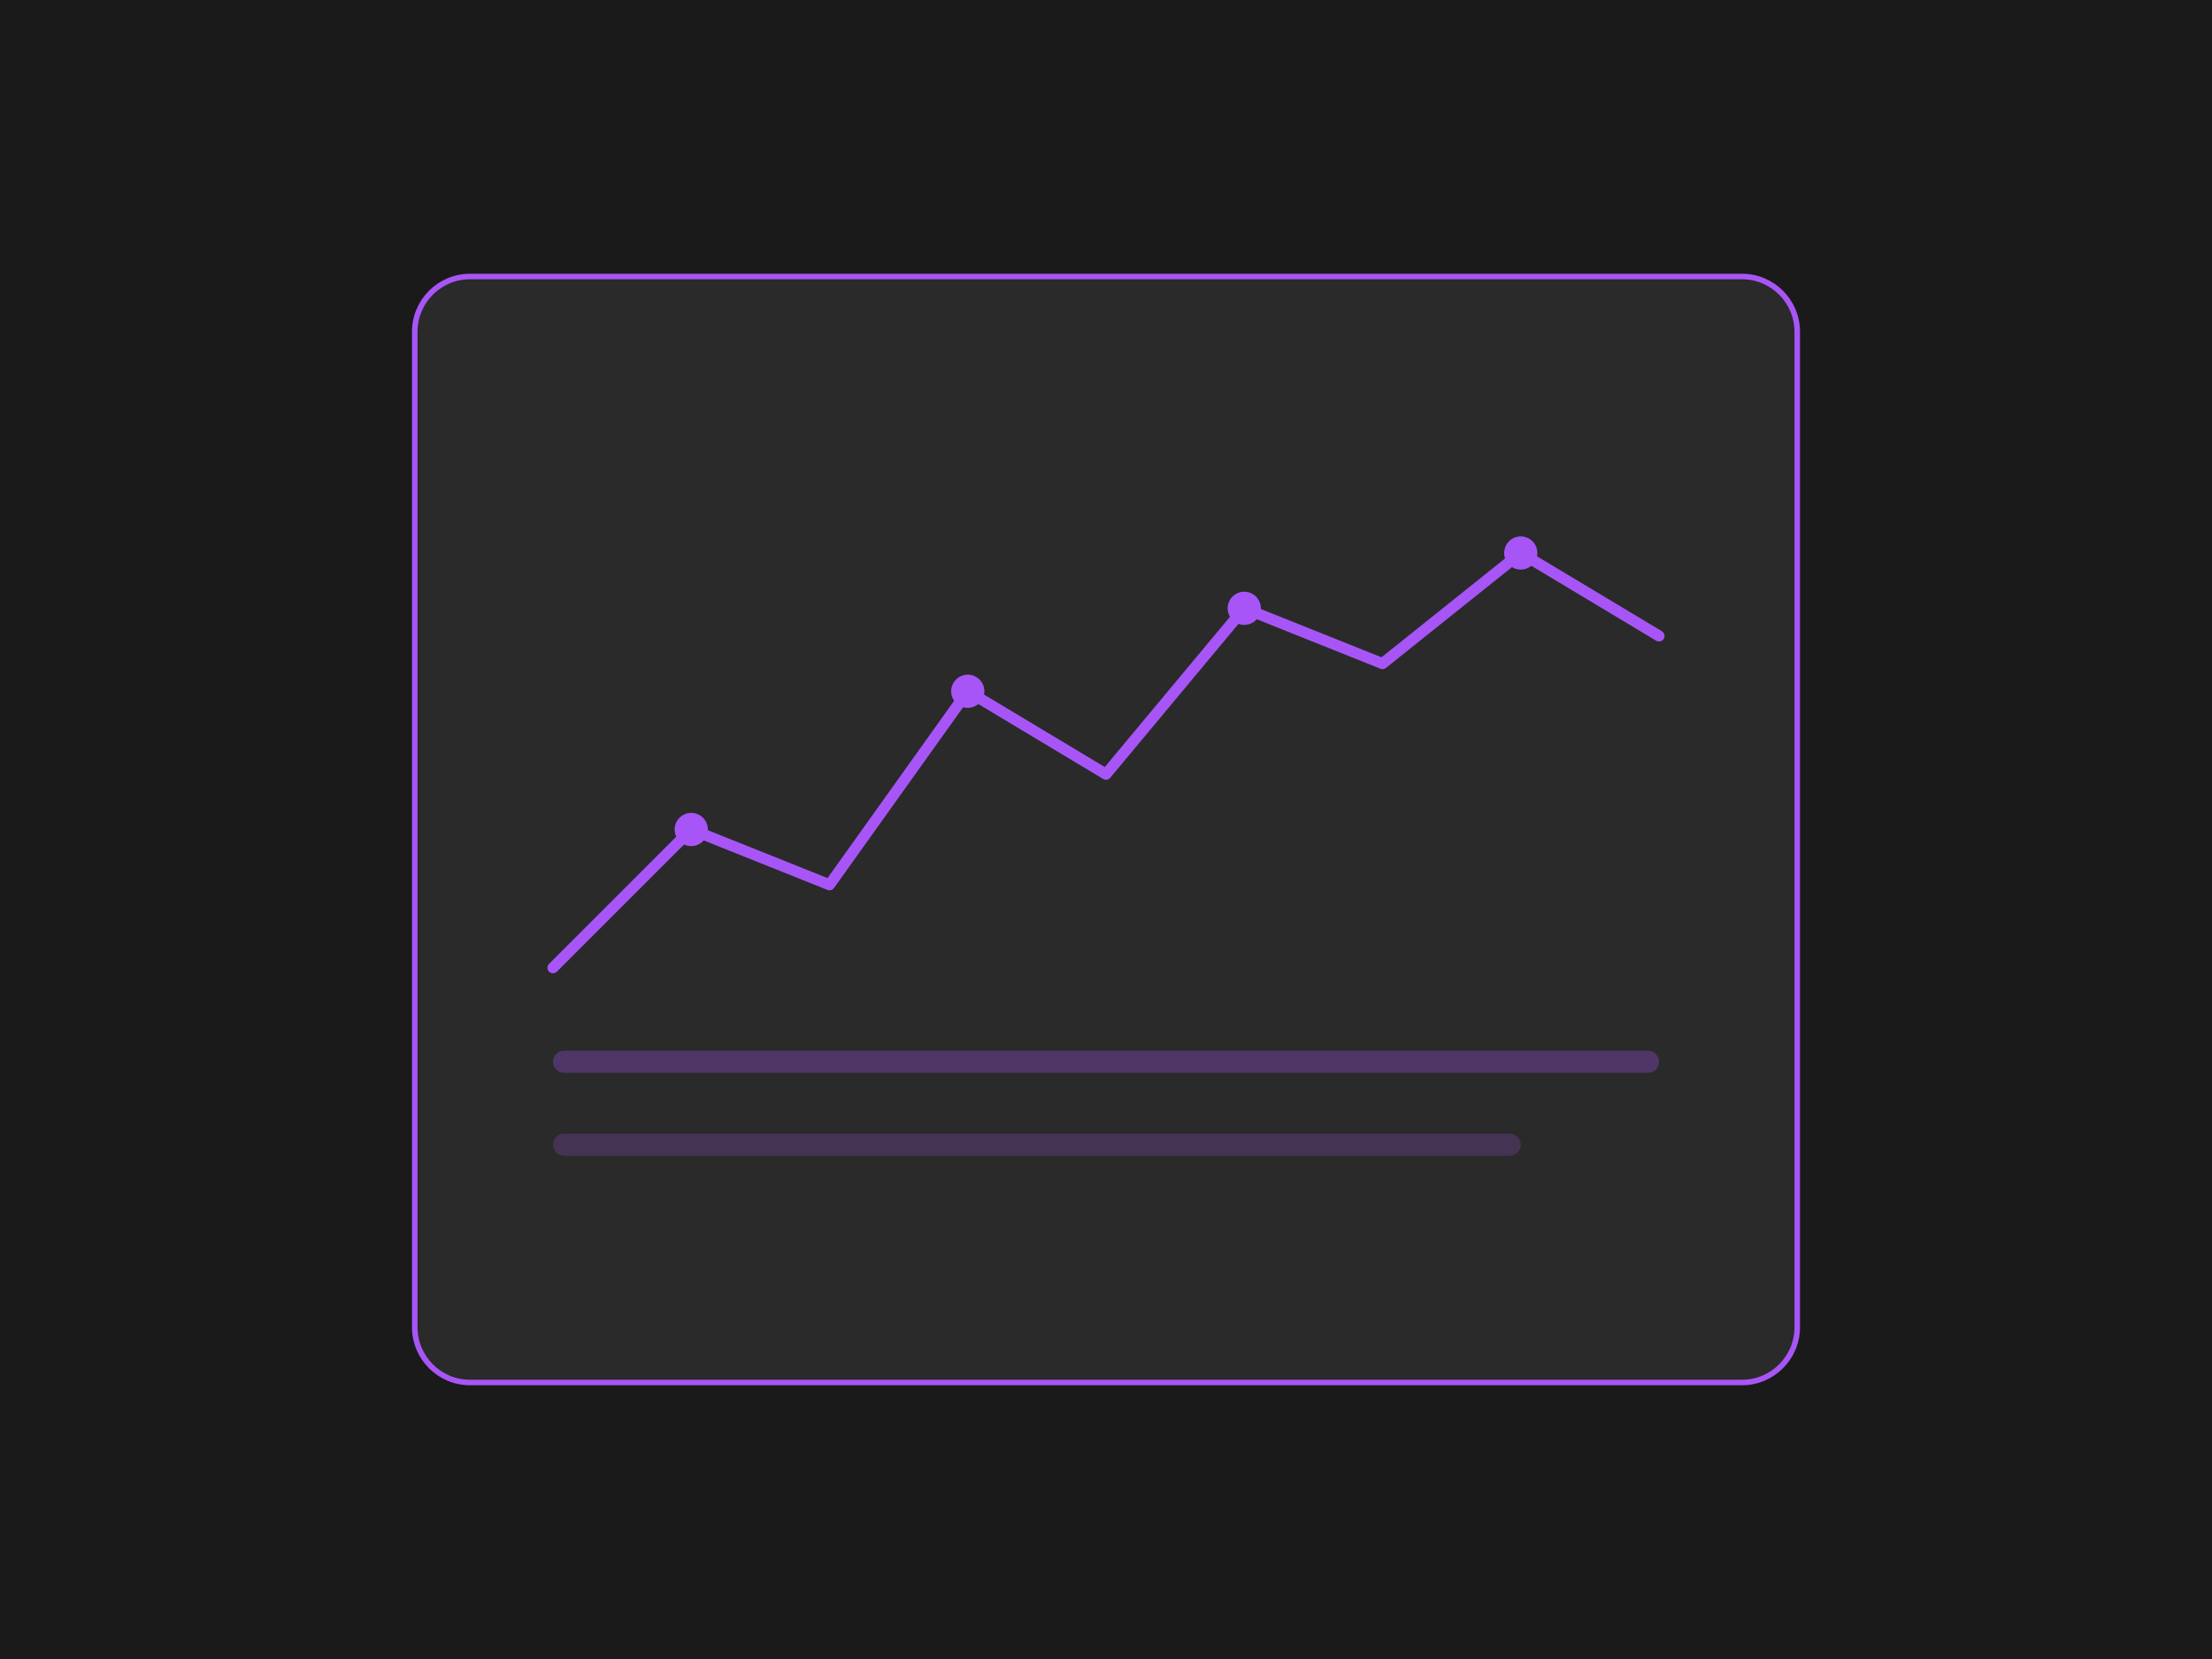
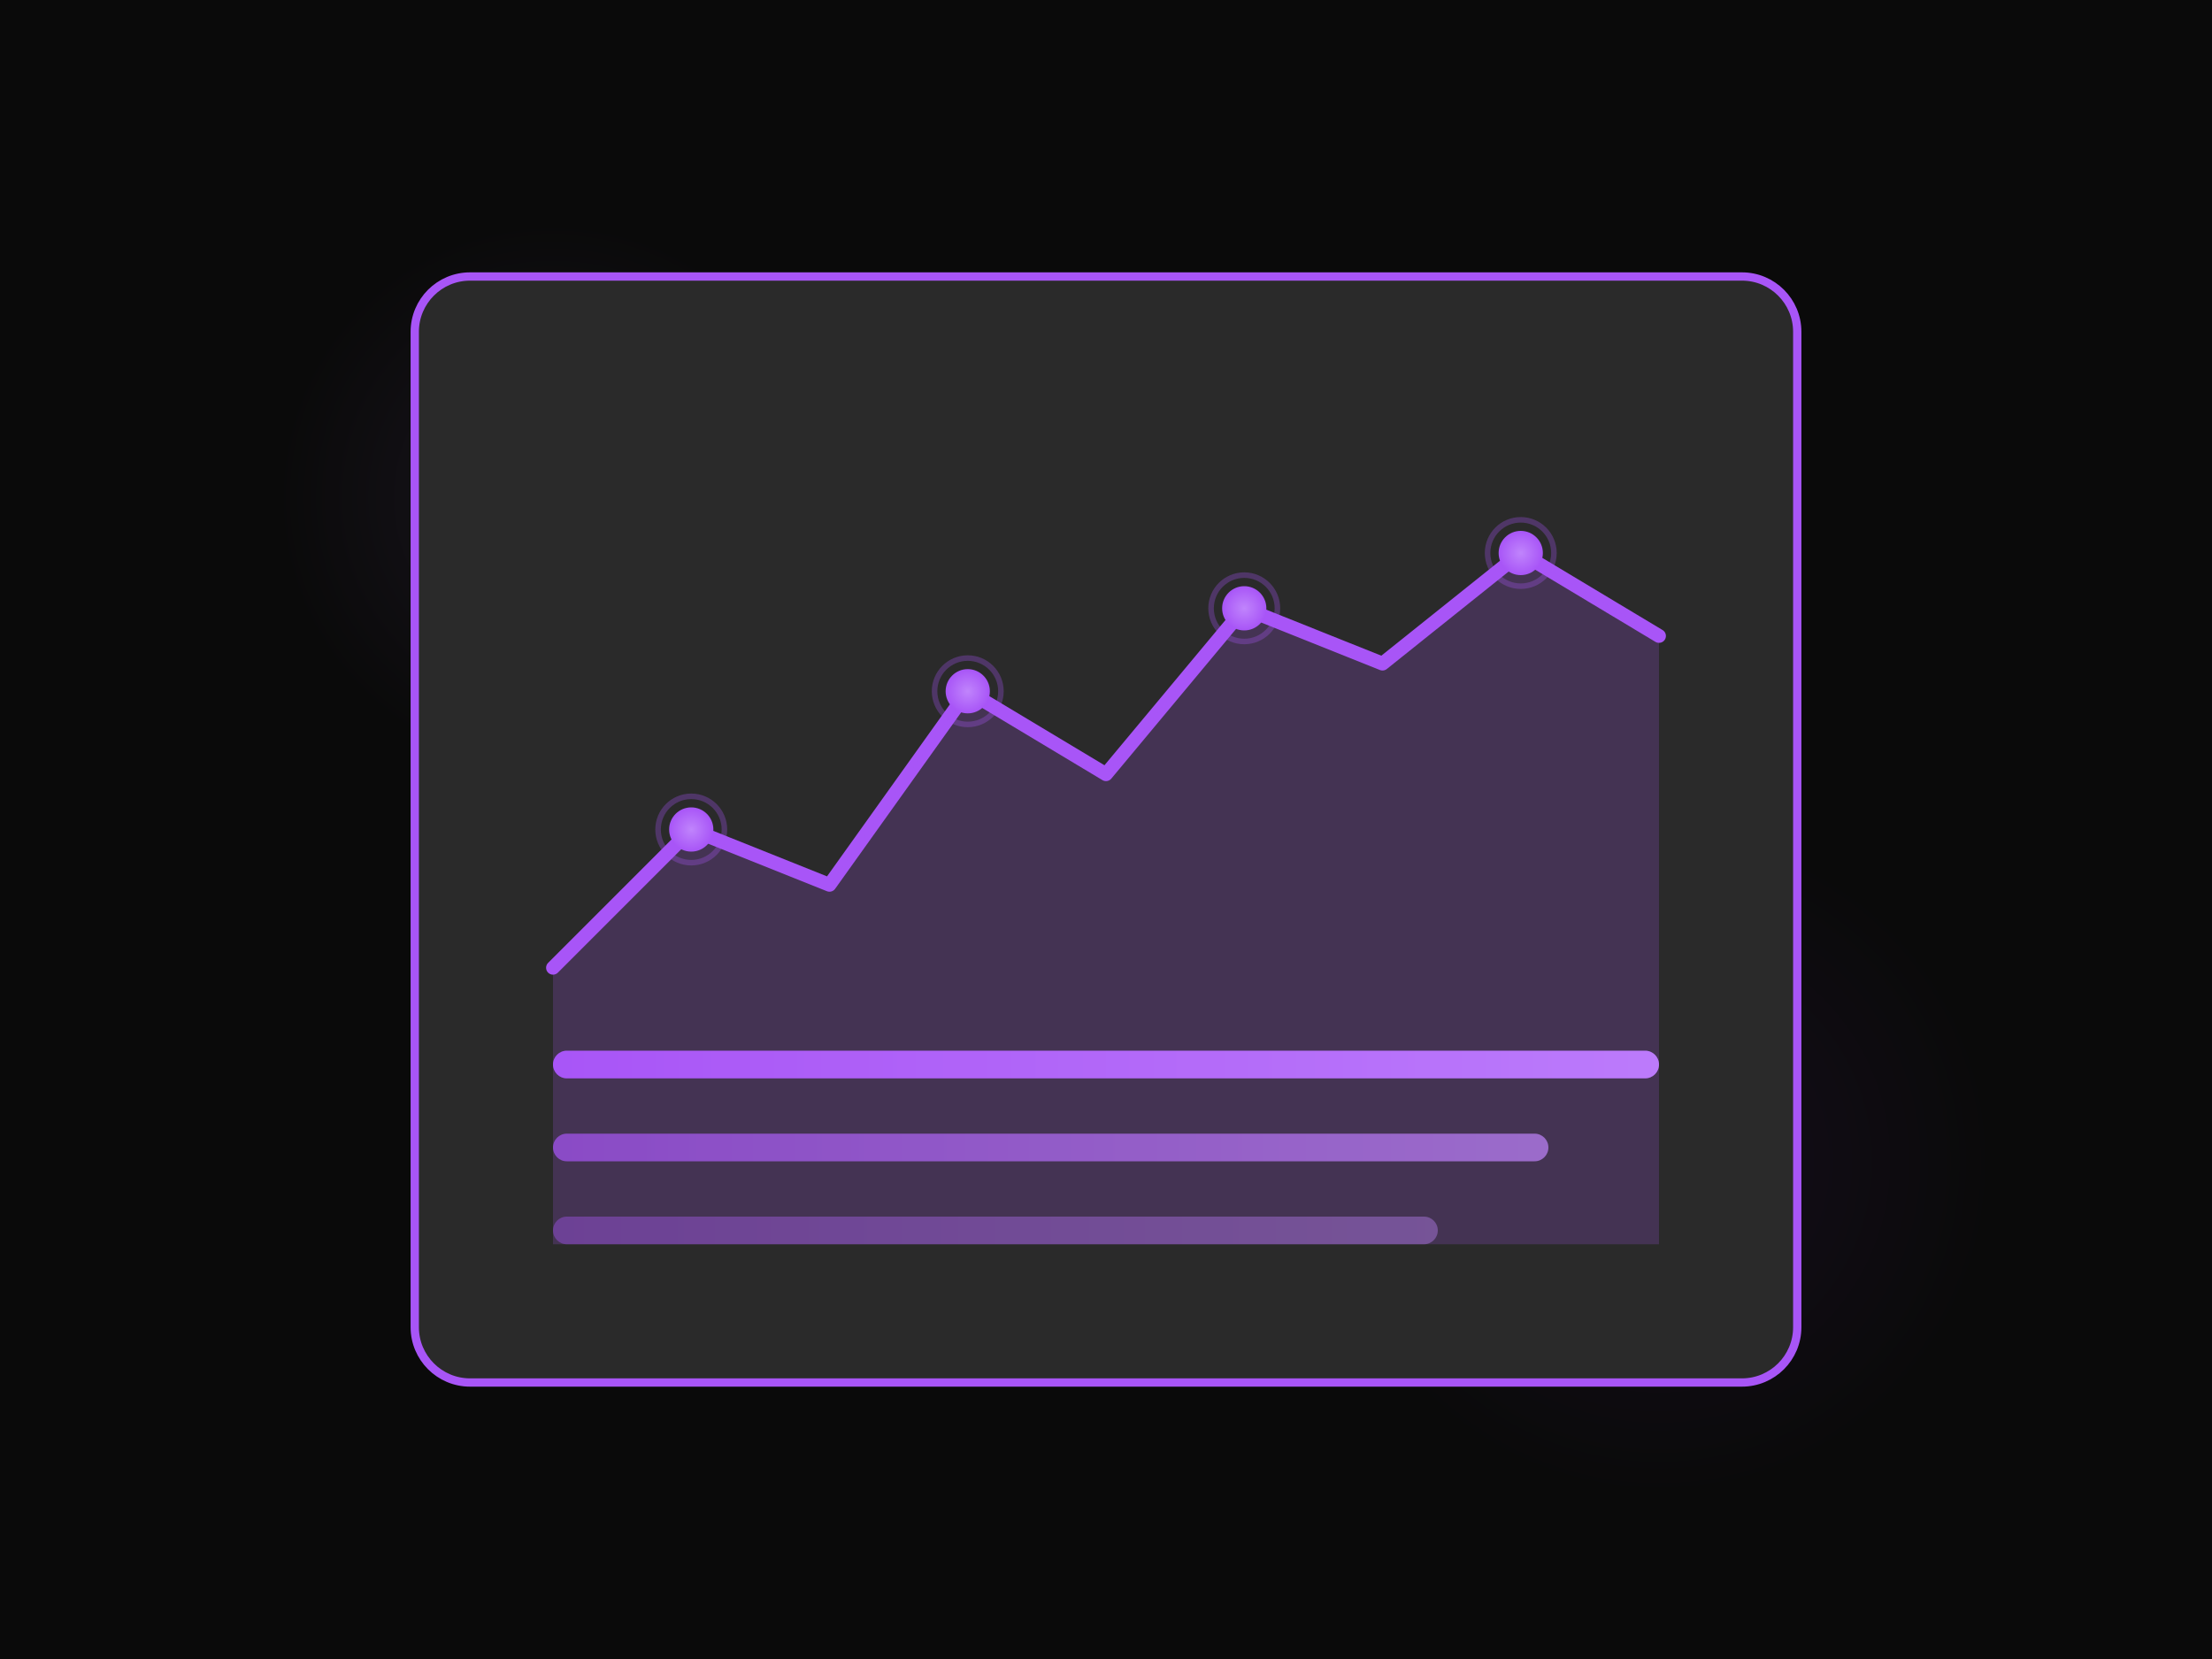
<svg xmlns="http://www.w3.org/2000/svg" width="800" height="600" viewBox="0 0 800 600" fill="none">
-   <rect width="800" height="600" fill="#1a1a1a" />
-   <circle cx="400" cy="300" r="150" fill="url(#gradient4)" opacity="0.3" />
-   <rect x="150" y="100" width="500" height="400" rx="20" fill="#2a2a2a" stroke="#a855f7" stroke-width="2" />
-   <polyline points="200,350 250,300 300,320 350,250 400,280 450,220 500,240 550,200 600,230" stroke="#a855f7" stroke-width="4" fill="none" stroke-linecap="round" stroke-linejoin="round" />
-   <circle cx="250" cy="300" r="6" fill="#a855f7" />
-   <circle cx="350" cy="250" r="6" fill="#a855f7" />
-   <circle cx="450" cy="220" r="6" fill="#a855f7" />
-   <circle cx="550" cy="200" r="6" fill="#a855f7" />
-   <rect x="200" y="380" width="400" height="8" rx="4" fill="#a855f7" opacity="0.3" />
-   <rect x="200" y="410" width="350" height="8" rx="4" fill="#a855f7" opacity="0.2" />
+   <rect width="800" height="600" fill="url(#bgGradient4)" />
+   <circle cx="400" cy="300" r="200" fill="url(#glow1_4)" opacity="0.35" />
+   <circle cx="200" cy="180" r="100" fill="url(#glow2_4)" opacity="0.2" />
+   <circle cx="600" cy="420" r="120" fill="url(#glow3_4)" opacity="0.25" />
+   <rect x="150" y="100" width="500" height="400" rx="20" fill="url(#cardGradient4)" opacity="0.1" />
+   <rect x="150" y="100" width="500" height="400" rx="20" fill="#2a2a2a" stroke="url(#borderGradient4)" stroke-width="3" />
+   <path d="M200 350 L250 300 L300 320 L350 250 L400 280 L450 220 L500 240 L550 200 L600 230" stroke="url(#chartGradient4)" stroke-width="5" fill="none" stroke-linecap="round" stroke-linejoin="round" />
+   <path d="M200 350 L250 300 L300 320 L350 250 L400 280 L450 220 L500 240 L550 200 L600 230 L600 450 L200 450 Z" fill="url(#areaGradient4)" opacity="0.2" />
+   <circle cx="250" cy="300" r="8" fill="url(#pointGradient4)" />
+   <circle cx="250" cy="300" r="12" fill="none" stroke="#a855f7" stroke-width="2" opacity="0.3" />
+   <circle cx="350" cy="250" r="8" fill="url(#pointGradient4)" />
+   <circle cx="350" cy="250" r="12" fill="none" stroke="#a855f7" stroke-width="2" opacity="0.3" />
+   <circle cx="450" cy="220" r="8" fill="url(#pointGradient4)" />
+   <circle cx="450" cy="220" r="12" fill="none" stroke="#a855f7" stroke-width="2" opacity="0.3" />
+   <circle cx="550" cy="200" r="8" fill="url(#pointGradient4)" />
+   <circle cx="550" cy="200" r="12" fill="none" stroke="#a855f7" stroke-width="2" opacity="0.3" />
+   <rect x="200" y="380" width="400" height="10" rx="5" fill="url(#barGradient4)" />
+   <rect x="200" y="380" width="400" height="10" rx="5" fill="#a855f7" opacity="0.2" />
+   <rect x="200" y="410" width="360" height="10" rx="5" fill="url(#barGradient4)" opacity="0.7" />
+   <rect x="200" y="440" width="320" height="10" rx="5" fill="url(#barGradient4)" opacity="0.4" />
  <defs>
-     <radialGradient id="gradient4">
+     <linearGradient id="bgGradient4" x1="0" y1="0" x2="800" y2="600">
+       <stop offset="0%" stop-color="#0a0a0a" />
+       <stop offset="100%" stop-color="#1a1a1a" />
+     </linearGradient>
+     <radialGradient id="glow1_4">
+       <stop offset="0%" stop-color="#a855f7" stop-opacity="0.6" />
+       <stop offset="100%" stop-color="#a855f7" stop-opacity="0" />
+     </radialGradient>
+     <radialGradient id="glow2_4">
+       <stop offset="0%" stop-color="#c084fc" stop-opacity="0.4" />
+       <stop offset="100%" stop-color="#c084fc" stop-opacity="0" />
+     </radialGradient>
+     <radialGradient id="glow3_4">
+       <stop offset="0%" stop-color="#9333ea" stop-opacity="0.3" />
+       <stop offset="100%" stop-color="#9333ea" stop-opacity="0" />
+     </radialGradient>
+     <linearGradient id="cardGradient4" x1="150" y1="100" x2="650" y2="500">
      <stop offset="0%" stop-color="#a855f7" />
-       <stop offset="100%" stop-color="#1a1a1a" />
+       <stop offset="100%" stop-color="#7c3aed" />
+     </linearGradient>
+     <linearGradient id="borderGradient4" x1="150" y1="100" x2="650" y2="500">
+       <stop offset="0%" stop-color="#a855f7" />
+       <stop offset="50%" stop-color="#c084fc" />
+       <stop offset="100%" stop-color="#9333ea" />
+     </linearGradient>
+     <linearGradient id="chartGradient4" x1="200" y1="200" x2="600" y2="350">
+       <stop offset="0%" stop-color="#a855f7" />
+       <stop offset="50%" stop-color="#c084fc" />
+       <stop offset="100%" stop-color="#a855f7" />
+     </linearGradient>
+     <linearGradient id="areaGradient4" x1="400" y1="200" x2="400" y2="450">
+       <stop offset="0%" stop-color="#a855f7" />
+       <stop offset="100%" stop-color="#a855f7" stop-opacity="0" />
+     </linearGradient>
+     <radialGradient id="pointGradient4">
+       <stop offset="0%" stop-color="#c084fc" />
+       <stop offset="100%" stop-color="#a855f7" />
    </radialGradient>
+     <linearGradient id="barGradient4" x1="0" y1="0" x2="100%" y2="0">
+       <stop offset="0%" stop-color="#a855f7" />
+       <stop offset="100%" stop-color="#c084fc" />
+     </linearGradient>
  </defs>
</svg>
